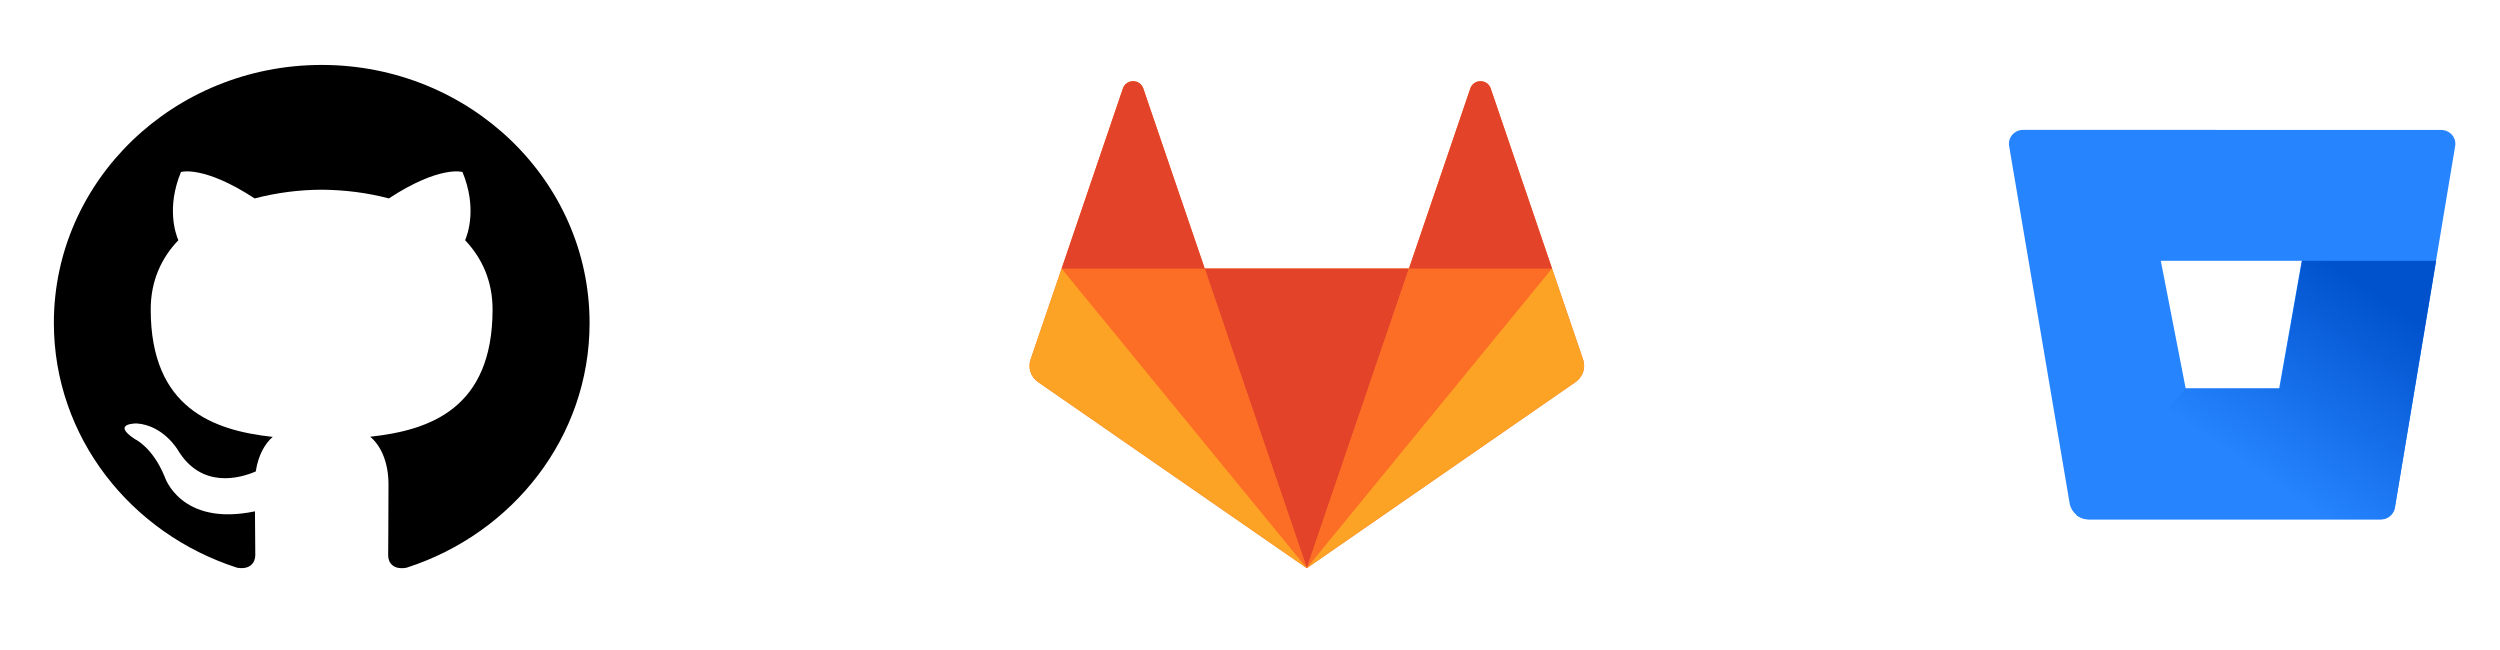
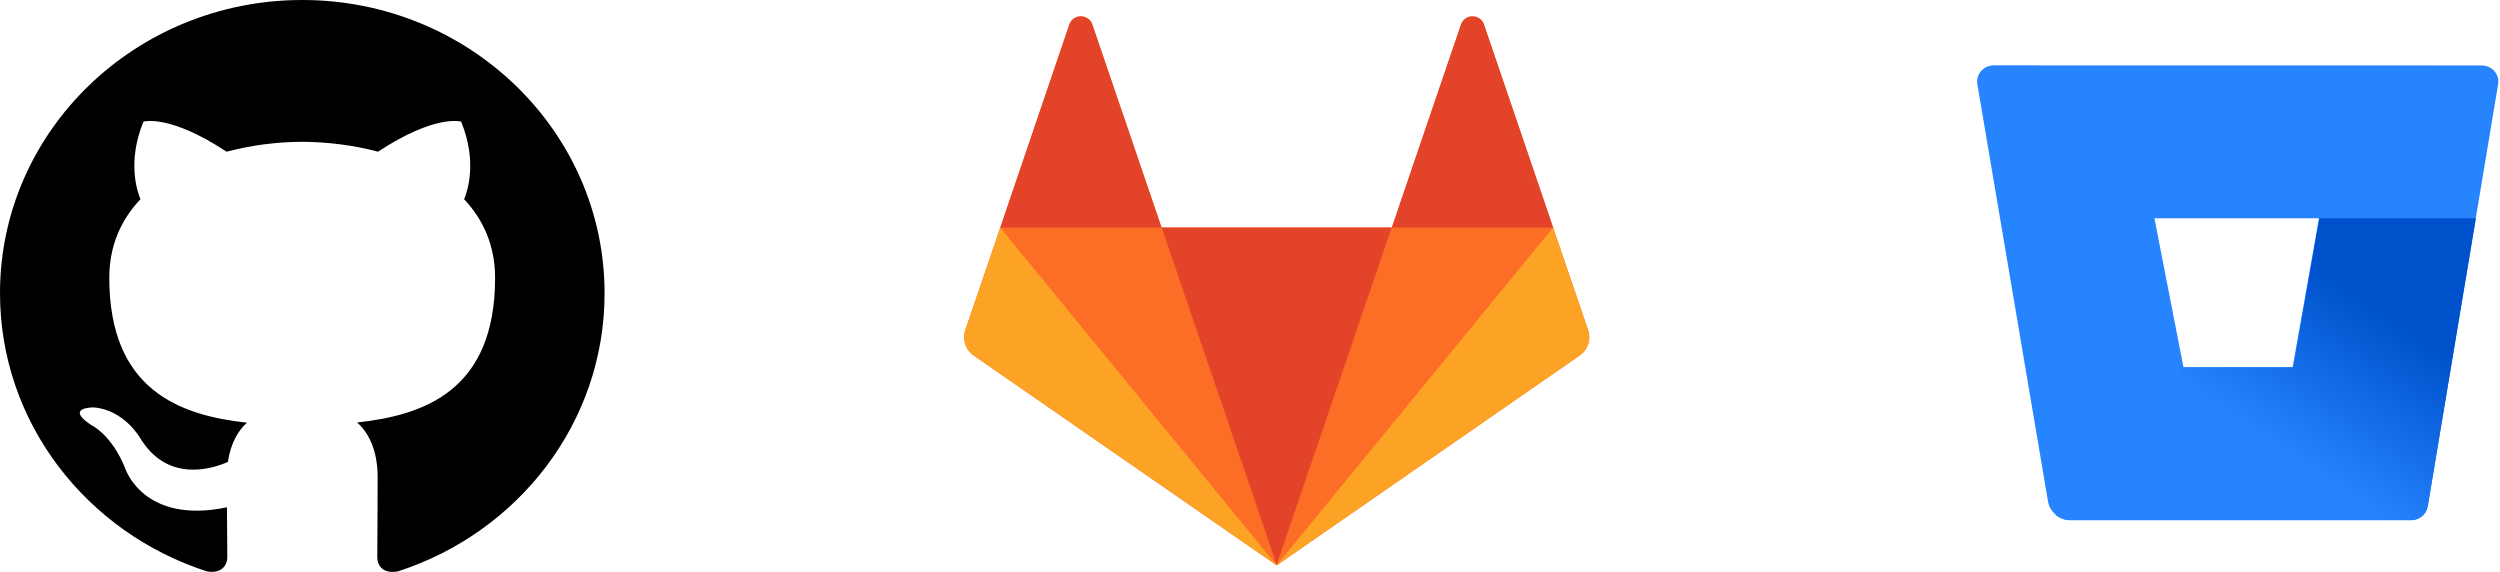
- <svg xmlns="http://www.w3.org/2000/svg" viewBox="0 0 154 40" fill="none">
-   <path fill-rule="evenodd" clip-rule="evenodd" d="M19.818 4c-9.106 0-16.5 7.111-16.5 15.89 0 7.023 4.73 12.973 11.284 15.08.82.147 1.124-.341 1.124-.77 0-.38-.01-1.376-.02-2.702-4.588.956-5.56-2.127-5.56-2.127-.75-1.834-1.834-2.321-1.834-2.321-1.5-.986.111-.966.111-.966 1.651.117 2.533 1.639 2.533 1.639 1.468 2.428 3.859 1.726 4.8 1.317.153-1.025.578-1.727 1.044-2.127-3.667-.4-7.516-1.765-7.516-7.852 0-1.736.638-3.15 1.702-4.263-.172-.4-.74-2.019.162-4.204 0 0 1.388-.43 4.538 1.629a16.584 16.584 0 0 1 4.132-.537c1.398.01 2.816.186 4.133.537 3.15-2.058 4.538-1.629 4.538-1.629.901 2.185.334 3.804.162 4.204 1.053 1.112 1.691 2.527 1.691 4.263 0 6.106-3.859 7.442-7.536 7.842.588.488 1.125 1.463 1.125 2.946 0 2.127-.02 3.834-.02 4.36 0 .43.293.917 1.134.761 6.553-2.107 11.273-8.057 11.273-15.07 0-8.789-7.394-15.9-16.5-15.9Z" fill="#000" />
-   <path d="m97.521 22.153-1.914-5.606-3.787-11.12A.653.653 0 0 0 91.199 5a.653.653 0 0 0-.621.426L86.791 16.54H74.207L70.42 5.427A.652.652 0 0 0 69.8 5a.652.652 0 0 0-.621.427L65.398 16.54l-1.914 5.613a1.21 1.21 0 0 0 .471 1.388L80.501 35l16.541-11.458c.458-.315.651-.875.48-1.388Z" fill="#FC6D26" />
-   <path d="m80.5 34.99 6.29-18.45H74.21l6.29 18.45Z" fill="#E24329" />
-   <path d="m80.499 34.99-6.293-18.45H65.4L80.5 34.99Z" fill="#FC6D26" />
-   <path d="M65.394 16.545 63.48 22.15a1.21 1.21 0 0 0 .472 1.389L80.5 35 65.394 16.544Z" fill="#FCA326" />
-   <path d="M65.397 16.544h8.816L70.419 5.432a.653.653 0 0 0-.621-.426.653.653 0 0 0-.621.426l-3.78 11.112Z" fill="#E24329" />
-   <path d="m80.5 34.99 6.291-18.45h8.82L80.5 34.99Z" fill="#FC6D26" />
-   <path d="m95.605 16.545 1.914 5.606a1.208 1.208 0 0 1-.472 1.389L80.5 34.99l15.1-18.445h.005Z" fill="#FCA326" />
-   <path d="M95.608 16.545h-8.815L90.58 5.432a.652.652 0 0 1 .62-.426c.282 0 .532.172.621.426l3.787 11.113Z" fill="#E24329" />
-   <path fill-rule="evenodd" clip-rule="evenodd" d="M123.96 8.3a.893.893 0 0 1 .673-.3l25.734.004c.259 0 .505.11.673.3.168.192.24.444.198.692l-3.715 22.27a.878.878 0 0 1-.872.72h-17.99a1.193 1.193 0 0 1-1.166-.955l-3.733-22.04a.834.834 0 0 1 .198-.69Zm10.678 15.629h5.757l1.39-7.862h-8.679l1.532 7.862Z" fill="#2684FF" />
-   <path d="M150.065 16.066h-8.257l-1.376 7.863h-5.794l-6.747 7.79c.214.18.487.279.77.28h17.991a.879.879 0 0 0 .872-.72l2.541-15.213Z" fill="url(#paint0_linear-921884)" />
+ <svg xmlns="http://www.w3.org/2000/svg" width="153px" height="35px" viewBox="0 0 153 35" version="1.1">
  <defs>
-     <linearGradient id="paint0_linear-921884" x1="144.774" y1="13.351" x2="135.606" y2="26.785" gradientUnits="userSpaceOnUse">
-       <stop offset=".18" stop-color="#0052CC" />
-       <stop offset="1" stop-color="#2684FF" />
+     <linearGradient x1="76.139%" y1="15.387%" x2="34.793%" y2="58.919%" id="linearGradient-1">
+       <stop stop-color="#0052CC" offset="18%" />
+       <stop stop-color="#2684FF" offset="100%" />
    </linearGradient>
  </defs>
+   <g id="Page-1" stroke="none" stroke-width="1" fill="none" fill-rule="evenodd">
+     <g id="Group">
+       <path d="M18.5,0 C8.29,0 0,8.029 0,17.94 C0,25.87 5.303,32.587 12.652,34.966 C13.571,35.132 13.912,34.581 13.912,34.097 C13.912,33.668 13.901,32.543 13.89,31.046 C8.745,32.126 7.656,28.645 7.656,28.645 C6.815,26.574 5.599,26.024 5.599,26.024 C3.918,24.911 5.724,24.934 5.724,24.934 C7.575,25.066 8.564,26.784 8.564,26.784 C10.21,29.526 12.891,28.733 13.946,28.271 C14.117,27.114 14.594,26.321 15.116,25.87 C11.005,25.418 6.689,23.877 6.689,17.004 C6.689,15.044 7.404,13.448 8.597,12.191 C8.405,11.74 7.768,9.912 8.779,7.445 C8.779,7.445 10.335,6.959 13.867,9.284 C15.38,8.887 16.937,8.683 18.5,8.678 C20.067,8.689 21.657,8.888 23.134,9.284 C26.666,6.961 28.222,7.445 28.222,7.445 C29.232,9.912 28.597,11.74 28.404,12.191 C29.584,13.447 30.3,15.044 30.3,17.004 C30.3,23.898 25.973,25.407 21.85,25.858 C22.509,26.409 23.112,27.51 23.112,29.185 C23.112,31.586 23.089,33.513 23.089,34.107 C23.089,34.593 23.418,35.143 24.361,34.966 C31.708,32.587 37,25.87 37,17.952 C37,8.029 28.71,0 18.5,0 Z" id="Path" fill="#000000" />
+       <g id="Group-2" transform="translate(59, 1)" fill-rule="nonzero">
+         <path d="M38.196,19.211 L36.053,12.933 L31.811,0.478 C31.704,0.188 31.425,-0.004 31.116,0 C30.806,-0.004 30.528,0.187 30.42,0.477 L26.179,12.925 L12.085,12.925 L7.843,0.478 C7.737,0.188 7.458,-0.004 7.149,0 C6.839,-0.004 6.56,0.187 6.453,0.478 L2.219,12.925 L0.075,19.211 C-0.119,19.789 0.097,20.425 0.602,20.766 L19.134,33.6 L37.66,20.767 C38.173,20.414 38.389,19.787 38.198,19.213 L38.196,19.211 Z" id="Path" fill="#FC6D26" />
+         <polygon id="Path" fill="#E24329" points="19.133 33.589 26.178 12.925 12.088 12.925" />
+         <polygon id="Path" fill="#FC6D26" points="19.132 33.589 12.084 12.925 2.221 12.925 19.133 33.589" />
+         <path d="M2.214,12.93 L0.07,19.208 C-0.124,19.787 0.093,20.423 0.599,20.764 L19.133,33.6 L2.214,12.929 L2.214,12.93 Z" id="Path" fill="#FCA326" />
+         <path d="M2.218,12.929 L12.091,12.929 L7.842,0.484 C7.735,0.194 7.456,0.003 7.147,0.007 C6.837,0.003 6.559,0.194 6.451,0.484 L2.218,12.929 Z" id="Path" fill="#E24329" />
+         <polygon id="Path" fill="#FC6D26" points="19.133 33.589 26.179 12.925 36.057 12.925" />
+         <path d="M36.05,12.93 L38.194,19.209 C38.389,19.788 38.172,20.425 37.666,20.765 L19.133,33.589 L36.045,12.93 L36.05,12.93 L36.05,12.93 Z" id="Path" fill="#FCA326" />
+         <path d="M36.054,12.93 L26.181,12.93 L30.422,0.484 C30.53,0.194 30.808,0.003 31.117,0.007 C31.433,0.007 31.713,0.199 31.812,0.484 L36.054,12.93 Z" id="Path" fill="#E24329" />
+       </g>
+       <g id="Group-3" transform="translate(121, 4)">
+         <path d="M0.243,0.348 C0.441,0.125 0.725,-0.002 1.024,1.79291984e-05 L30.875,0.005 C31.175,0.005 31.461,0.132 31.656,0.353 C31.851,0.575 31.934,0.868 31.885,1.155 L27.576,26.989 C27.487,27.476 27.06,27.828 26.564,27.824 L5.696,27.824 C5.039,27.822 4.474,27.359 4.343,26.716 L0.013,1.15 C-0.035,0.862 0.05,0.568 0.243,0.349 L0.243,0.348 Z M12.629,18.478 L19.307,18.478 L20.92,9.358 L10.852,9.358 L12.629,18.478 Z" id="Shape" fill="#2684FF" />
+         <path d="M30.525,9.357 L20.947,9.357 L19.35,18.478 L12.629,18.478 L4.803,27.514 C5.051,27.723 5.368,27.838 5.696,27.839 L26.566,27.839 C27.061,27.843 27.488,27.491 27.577,27.004 L30.525,9.357 L30.525,9.357 Z" id="Path" fill="url(#linearGradient-1)" fill-rule="nonzero" />
+       </g>
+     </g>
+   </g>
</svg>
